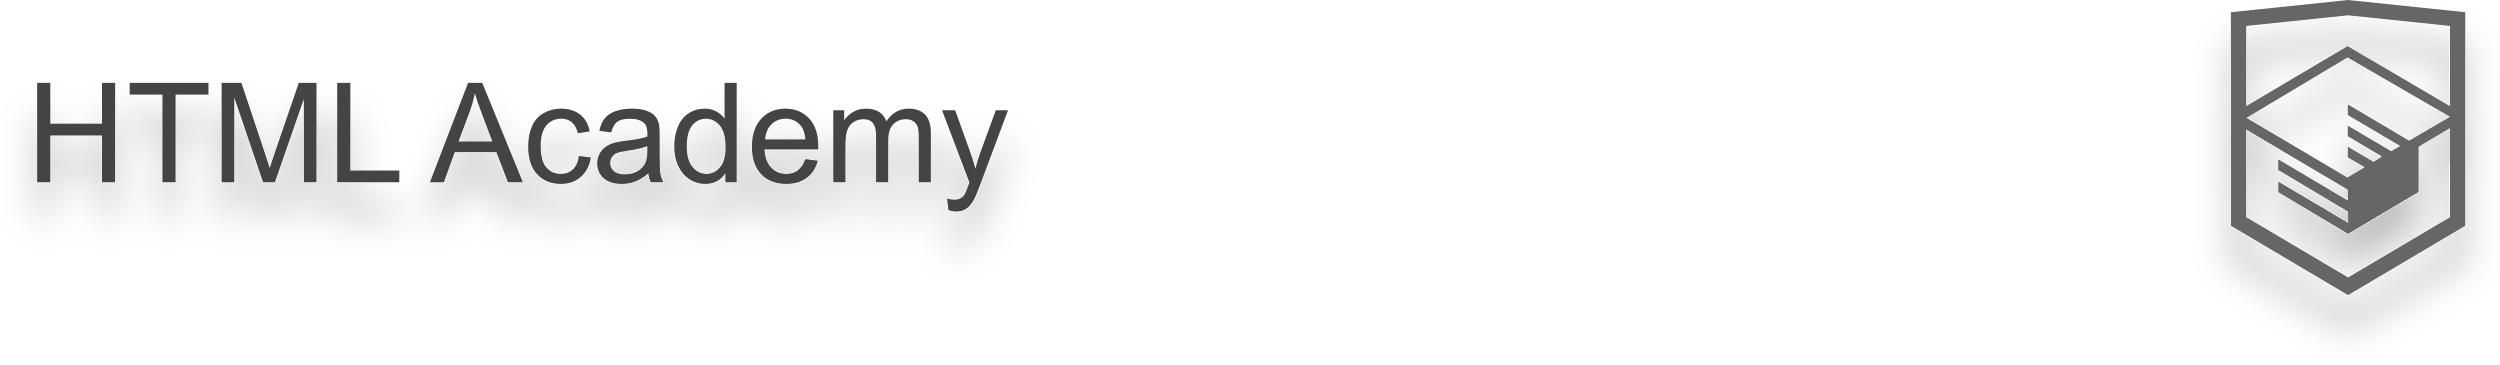
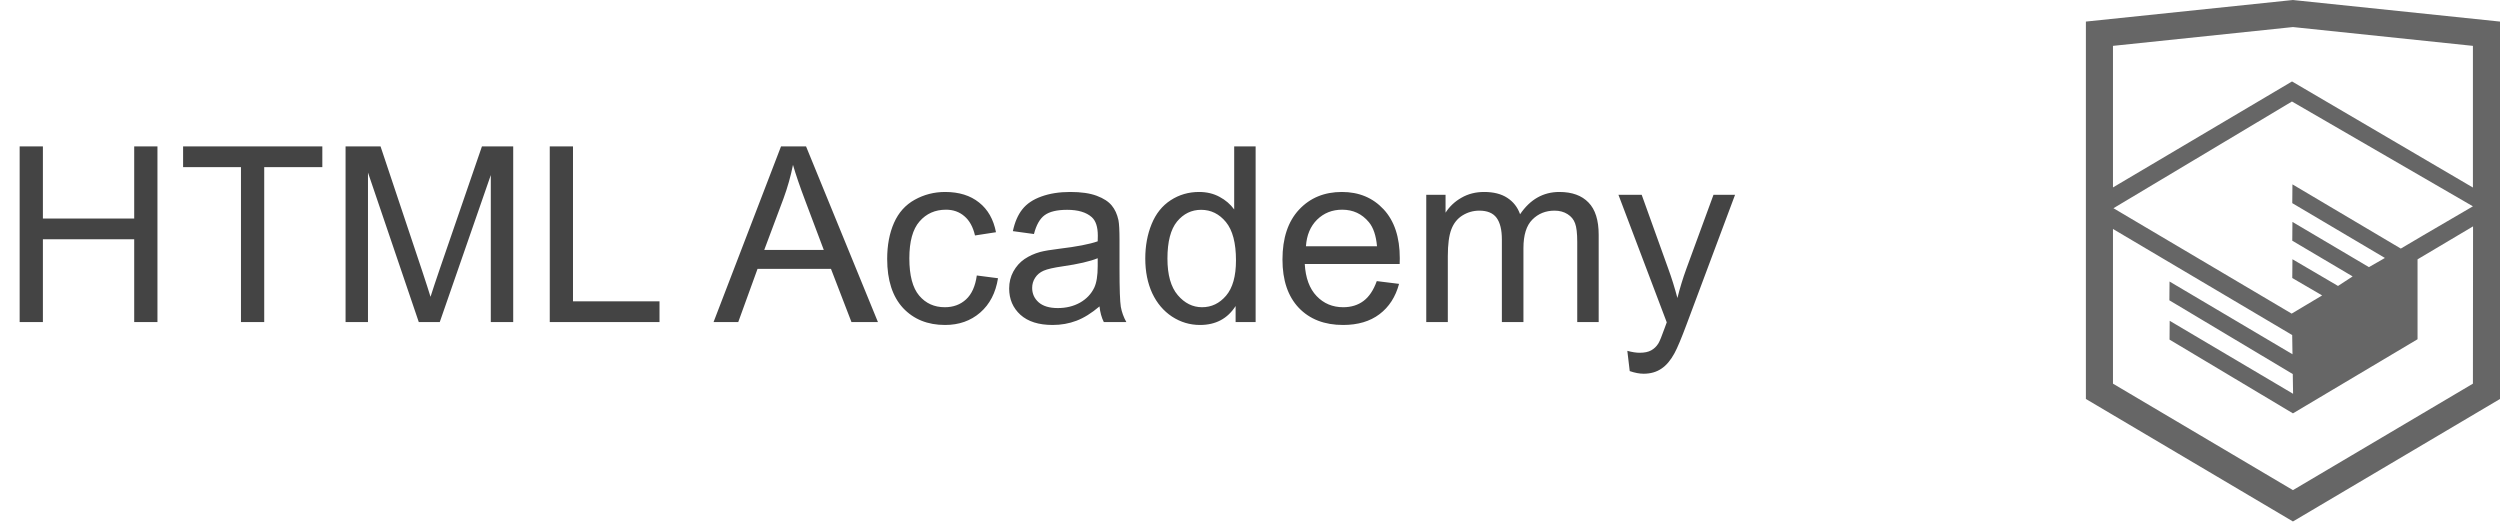
- <svg xmlns="http://www.w3.org/2000/svg" width="288" height="42" viewBox="0 0 288 42" fill="none">
-   <g filter="url(#filter0_d)">
-     <path d="M4.281 21V9.547H5.797V14.25H11.75V9.547H13.266V21H11.75V15.602H5.797V21H4.281ZM18.711 21V10.898H14.938V9.547H24.016V10.898H20.227V21H18.711ZM25.531 21V9.547H27.812L30.523 17.656C30.773 18.412 30.956 18.977 31.07 19.352C31.201 18.935 31.404 18.323 31.68 17.516L34.422 9.547H36.461V21H35V11.414L31.672 21H30.305L26.992 11.25V21H25.531ZM38.844 21V9.547H40.359V19.648H46V21H38.844ZM49.523 21L53.922 9.547H55.555L60.242 21H58.516L57.18 17.531H52.391L51.133 21H49.523ZM52.828 16.297H56.711L55.516 13.125C55.151 12.162 54.88 11.37 54.703 10.75C54.557 11.484 54.352 12.213 54.086 12.938L52.828 16.297ZM66.688 17.961L68.07 18.141C67.919 19.094 67.531 19.841 66.906 20.383C66.287 20.919 65.523 21.188 64.617 21.188C63.482 21.188 62.568 20.818 61.875 20.078C61.188 19.333 60.844 18.268 60.844 16.883C60.844 15.987 60.992 15.203 61.289 14.531C61.586 13.859 62.036 13.357 62.641 13.023C63.25 12.685 63.911 12.516 64.625 12.516C65.526 12.516 66.263 12.745 66.836 13.203C67.409 13.656 67.776 14.302 67.938 15.141L66.57 15.352C66.44 14.794 66.208 14.375 65.875 14.094C65.547 13.812 65.148 13.672 64.68 13.672C63.971 13.672 63.396 13.927 62.953 14.438C62.51 14.943 62.289 15.745 62.289 16.844C62.289 17.958 62.503 18.768 62.93 19.273C63.357 19.779 63.914 20.031 64.602 20.031C65.154 20.031 65.615 19.862 65.984 19.523C66.354 19.185 66.588 18.664 66.688 17.961ZM74.688 19.977C74.167 20.419 73.664 20.732 73.18 20.914C72.701 21.096 72.185 21.188 71.633 21.188C70.721 21.188 70.021 20.966 69.531 20.523C69.042 20.076 68.797 19.505 68.797 18.812C68.797 18.406 68.888 18.037 69.07 17.703C69.258 17.365 69.5 17.094 69.797 16.891C70.099 16.688 70.438 16.534 70.812 16.43C71.088 16.357 71.505 16.287 72.062 16.219C73.198 16.083 74.034 15.922 74.57 15.734C74.576 15.542 74.578 15.419 74.578 15.367C74.578 14.794 74.445 14.391 74.18 14.156C73.82 13.838 73.287 13.68 72.578 13.68C71.917 13.68 71.427 13.797 71.109 14.031C70.797 14.26 70.565 14.669 70.414 15.258L69.039 15.07C69.164 14.482 69.37 14.008 69.656 13.648C69.943 13.284 70.357 13.005 70.898 12.812C71.44 12.615 72.068 12.516 72.781 12.516C73.49 12.516 74.065 12.599 74.508 12.766C74.951 12.932 75.276 13.143 75.484 13.398C75.693 13.648 75.838 13.966 75.922 14.352C75.969 14.591 75.992 15.023 75.992 15.648V17.523C75.992 18.831 76.021 19.659 76.078 20.008C76.141 20.352 76.26 20.682 76.438 21H74.969C74.823 20.708 74.729 20.367 74.688 19.977ZM74.57 16.836C74.06 17.044 73.294 17.221 72.273 17.367C71.695 17.451 71.287 17.544 71.047 17.648C70.807 17.753 70.622 17.906 70.492 18.109C70.362 18.307 70.297 18.529 70.297 18.773C70.297 19.148 70.438 19.461 70.719 19.711C71.005 19.961 71.422 20.086 71.969 20.086C72.51 20.086 72.992 19.969 73.414 19.734C73.836 19.495 74.146 19.169 74.344 18.758C74.495 18.44 74.57 17.971 74.57 17.352V16.836ZM83.562 21V19.953C83.037 20.776 82.263 21.188 81.242 21.188C80.581 21.188 79.971 21.005 79.414 20.641C78.862 20.276 78.432 19.768 78.125 19.117C77.823 18.461 77.672 17.708 77.672 16.859C77.672 16.031 77.81 15.281 78.086 14.609C78.362 13.932 78.776 13.414 79.328 13.055C79.88 12.695 80.497 12.516 81.18 12.516C81.68 12.516 82.125 12.622 82.516 12.836C82.906 13.044 83.224 13.318 83.469 13.656V9.547H84.867V21H83.562ZM79.117 16.859C79.117 17.922 79.341 18.716 79.789 19.242C80.237 19.768 80.766 20.031 81.375 20.031C81.99 20.031 82.51 19.781 82.938 19.281C83.37 18.776 83.586 18.008 83.586 16.977C83.586 15.841 83.367 15.008 82.93 14.477C82.492 13.945 81.953 13.68 81.312 13.68C80.688 13.68 80.164 13.935 79.742 14.445C79.326 14.956 79.117 15.76 79.117 16.859ZM92.766 18.328L94.219 18.508C93.99 19.357 93.565 20.016 92.945 20.484C92.326 20.953 91.534 21.188 90.57 21.188C89.357 21.188 88.393 20.815 87.68 20.07C86.971 19.32 86.617 18.271 86.617 16.922C86.617 15.526 86.977 14.443 87.695 13.672C88.414 12.901 89.346 12.516 90.492 12.516C91.602 12.516 92.508 12.893 93.211 13.648C93.914 14.404 94.266 15.466 94.266 16.836C94.266 16.919 94.263 17.044 94.258 17.211H88.07C88.122 18.122 88.38 18.82 88.844 19.305C89.307 19.789 89.885 20.031 90.578 20.031C91.094 20.031 91.534 19.896 91.898 19.625C92.263 19.354 92.552 18.922 92.766 18.328ZM88.148 16.055H92.781C92.719 15.357 92.542 14.833 92.25 14.484C91.802 13.943 91.221 13.672 90.508 13.672C89.862 13.672 89.318 13.888 88.875 14.32C88.438 14.753 88.195 15.331 88.148 16.055ZM95.992 21V12.703H97.25V13.867C97.51 13.461 97.857 13.135 98.289 12.891C98.721 12.641 99.213 12.516 99.766 12.516C100.38 12.516 100.883 12.643 101.273 12.898C101.669 13.154 101.948 13.51 102.109 13.969C102.766 13 103.62 12.516 104.672 12.516C105.495 12.516 106.128 12.745 106.57 13.203C107.013 13.656 107.234 14.357 107.234 15.305V21H105.836V15.773C105.836 15.211 105.789 14.807 105.695 14.562C105.607 14.312 105.443 14.112 105.203 13.961C104.964 13.81 104.682 13.734 104.359 13.734C103.776 13.734 103.292 13.93 102.906 14.32C102.521 14.706 102.328 15.325 102.328 16.18V21H100.922V15.609C100.922 14.984 100.807 14.516 100.578 14.203C100.349 13.891 99.974 13.734 99.453 13.734C99.057 13.734 98.69 13.838 98.352 14.047C98.018 14.255 97.776 14.56 97.625 14.961C97.474 15.362 97.398 15.94 97.398 16.695V21H95.992ZM109.258 24.195L109.102 22.875C109.409 22.958 109.677 23 109.906 23C110.219 23 110.469 22.948 110.656 22.844C110.844 22.74 110.997 22.594 111.117 22.406C111.206 22.266 111.349 21.917 111.547 21.359C111.573 21.281 111.615 21.167 111.672 21.016L108.523 12.703H110.039L111.766 17.508C111.99 18.117 112.19 18.758 112.367 19.43C112.529 18.784 112.721 18.154 112.945 17.539L114.719 12.703H116.125L112.969 21.141C112.63 22.052 112.367 22.68 112.18 23.023C111.93 23.487 111.643 23.826 111.32 24.039C110.997 24.258 110.612 24.367 110.164 24.367C109.893 24.367 109.591 24.31 109.258 24.195Z" fill="#444444" />
-     <path d="M270.643 0.016L270.5 0L257 1.407V26.013L270.5 34L284 26.013V1.407L270.643 0.016ZM282.234 25.015L270.5 31.957L258.766 25.015V14.929L270.451 21.845L270.47 23.098L262.454 18.355L262.443 19.58L270.489 24.389L270.509 25.675L262.464 20.917L262.454 22.143L270.5 26.951L278.624 22.118V20.893V16.909L282.243 14.759L282.234 25.015ZM282.234 13.452L279.015 15.332L277.533 16.207L270.467 12.02L270.456 13.245L276.496 16.818L276.443 16.849L276.313 16.925L275.454 17.417L270.467 14.469L270.456 15.694L274.392 18.022L273.459 18.631L273.438 18.644L270.467 16.902L270.456 18.127L272.403 19.262L270.416 20.448L258.797 13.576L270.435 6.618L282.234 13.452ZM282.234 12.227L270.44 5.311L258.766 12.22V2.99L270.5 1.764L282.234 2.99V12.227Z" fill="#666666" />
-   </g>
-   <defs>
-     <filter id="filter0_d" x="0.281" y="0" width="287.719" height="42" filterUnits="userSpaceOnUse" color-interpolation-filters="sRGB">
-       <feFlood flood-opacity="0" result="BackgroundImageFix" />
-       <feColorMatrix in="SourceAlpha" type="matrix" values="0 0 0 0 0 0 0 0 0 0 0 0 0 0 0 0 0 0 127 0" result="hardAlpha" />
-       <feOffset dy="4" />
-       <feGaussianBlur stdDeviation="2" />
-       <feComposite in2="hardAlpha" operator="out" />
-       <feColorMatrix type="matrix" values="0 0 0 0 0 0 0 0 0 0 0 0 0 0 0 0 0 0 0.25 0" />
-       <feBlend mode="normal" in2="BackgroundImageFix" result="effect1_dropShadow" />
-       <feBlend mode="normal" in="SourceGraphic" in2="effect1_dropShadow" result="shape" />
-     </filter>
-   </defs>
+ <svg xmlns="http://www.w3.org/2000/svg" width="163" height="34" viewBox="0 0 163 34" fill="none">
+   <path d="M1.281 21V9.547H2.797V14.25H8.75V9.547H10.266V21H8.75V15.602H2.797V21H1.281ZM15.711 21V10.898H11.938V9.547H21.016V10.898H17.227V21H15.711ZM22.531 21V9.547H24.812L27.523 17.656C27.773 18.412 27.956 18.977 28.07 19.352C28.201 18.935 28.404 18.323 28.68 17.516L31.422 9.547H33.461V21H32V11.414L28.672 21H27.305L23.992 11.25V21H22.531ZM35.844 21V9.547H37.359V19.648H43V21H35.844ZM46.523 21L50.922 9.547H52.555L57.242 21H55.516L54.18 17.531H49.391L48.133 21H46.523ZM49.828 16.297H53.711L52.516 13.125C52.151 12.162 51.88 11.37 51.703 10.75C51.557 11.484 51.352 12.213 51.086 12.938L49.828 16.297ZM63.688 17.961L65.07 18.141C64.919 19.094 64.531 19.841 63.906 20.383C63.286 20.919 62.523 21.188 61.617 21.188C60.482 21.188 59.568 20.818 58.875 20.078C58.188 19.333 57.844 18.268 57.844 16.883C57.844 15.987 57.992 15.203 58.289 14.531C58.586 13.859 59.036 13.357 59.641 13.023C60.25 12.685 60.911 12.516 61.625 12.516C62.526 12.516 63.263 12.745 63.836 13.203C64.409 13.656 64.776 14.302 64.938 15.141L63.57 15.352C63.44 14.794 63.208 14.375 62.875 14.094C62.547 13.812 62.148 13.672 61.68 13.672C60.971 13.672 60.396 13.927 59.953 14.438C59.51 14.943 59.289 15.745 59.289 16.844C59.289 17.958 59.503 18.768 59.93 19.273C60.357 19.779 60.914 20.031 61.602 20.031C62.154 20.031 62.615 19.862 62.984 19.523C63.354 19.185 63.589 18.664 63.688 17.961ZM71.688 19.977C71.167 20.419 70.664 20.732 70.18 20.914C69.701 21.096 69.185 21.188 68.633 21.188C67.721 21.188 67.021 20.966 66.531 20.523C66.042 20.076 65.797 19.505 65.797 18.812C65.797 18.406 65.888 18.037 66.07 17.703C66.258 17.365 66.5 17.094 66.797 16.891C67.099 16.688 67.438 16.534 67.812 16.43C68.088 16.357 68.505 16.287 69.062 16.219C70.198 16.083 71.034 15.922 71.57 15.734C71.576 15.542 71.578 15.419 71.578 15.367C71.578 14.794 71.445 14.391 71.18 14.156C70.82 13.838 70.287 13.68 69.578 13.68C68.917 13.68 68.427 13.797 68.109 14.031C67.797 14.26 67.565 14.669 67.414 15.258L66.039 15.07C66.164 14.482 66.37 14.008 66.656 13.648C66.943 13.284 67.357 13.005 67.898 12.812C68.44 12.615 69.068 12.516 69.781 12.516C70.49 12.516 71.065 12.599 71.508 12.766C71.951 12.932 72.276 13.143 72.484 13.398C72.693 13.648 72.838 13.966 72.922 14.352C72.969 14.591 72.992 15.023 72.992 15.648V17.523C72.992 18.831 73.021 19.659 73.078 20.008C73.141 20.352 73.26 20.682 73.438 21H71.969C71.823 20.708 71.729 20.367 71.688 19.977ZM71.57 16.836C71.06 17.044 70.294 17.221 69.273 17.367C68.695 17.451 68.287 17.544 68.047 17.648C67.807 17.753 67.622 17.906 67.492 18.109C67.362 18.307 67.297 18.529 67.297 18.773C67.297 19.148 67.438 19.461 67.719 19.711C68.005 19.961 68.422 20.086 68.969 20.086C69.51 20.086 69.992 19.969 70.414 19.734C70.836 19.495 71.146 19.169 71.344 18.758C71.495 18.44 71.57 17.971 71.57 17.352V16.836ZM80.562 21V19.953C80.037 20.776 79.263 21.188 78.242 21.188C77.581 21.188 76.971 21.005 76.414 20.641C75.862 20.276 75.432 19.768 75.125 19.117C74.823 18.461 74.672 17.708 74.672 16.859C74.672 16.031 74.81 15.281 75.086 14.609C75.362 13.932 75.776 13.414 76.328 13.055C76.88 12.695 77.497 12.516 78.18 12.516C78.68 12.516 79.125 12.622 79.516 12.836C79.906 13.044 80.224 13.318 80.469 13.656V9.547H81.867V21H80.562ZM76.117 16.859C76.117 17.922 76.341 18.716 76.789 19.242C77.237 19.768 77.766 20.031 78.375 20.031C78.99 20.031 79.51 19.781 79.938 19.281C80.37 18.776 80.586 18.008 80.586 16.977C80.586 15.841 80.367 15.008 79.93 14.477C79.492 13.945 78.953 13.68 78.312 13.68C77.688 13.68 77.164 13.935 76.742 14.445C76.326 14.956 76.117 15.76 76.117 16.859ZM89.766 18.328L91.219 18.508C90.99 19.357 90.565 20.016 89.945 20.484C89.326 20.953 88.534 21.188 87.57 21.188C86.357 21.188 85.393 20.815 84.68 20.07C83.971 19.32 83.617 18.271 83.617 16.922C83.617 15.526 83.977 14.443 84.695 13.672C85.414 12.901 86.346 12.516 87.492 12.516C88.602 12.516 89.508 12.893 90.211 13.648C90.914 14.404 91.266 15.466 91.266 16.836C91.266 16.919 91.263 17.044 91.258 17.211H85.07C85.122 18.122 85.38 18.82 85.844 19.305C86.307 19.789 86.885 20.031 87.578 20.031C88.094 20.031 88.534 19.896 88.898 19.625C89.263 19.354 89.552 18.922 89.766 18.328ZM85.148 16.055H89.781C89.719 15.357 89.542 14.833 89.25 14.484C88.802 13.943 88.221 13.672 87.508 13.672C86.862 13.672 86.318 13.888 85.875 14.32C85.438 14.753 85.195 15.331 85.148 16.055ZM92.992 21V12.703H94.25V13.867C94.51 13.461 94.857 13.135 95.289 12.891C95.721 12.641 96.213 12.516 96.766 12.516C97.38 12.516 97.883 12.643 98.273 12.898C98.669 13.154 98.948 13.51 99.109 13.969C99.766 13 100.62 12.516 101.672 12.516C102.495 12.516 103.128 12.745 103.57 13.203C104.013 13.656 104.234 14.357 104.234 15.305V21H102.836V15.773C102.836 15.211 102.789 14.807 102.695 14.562C102.607 14.312 102.443 14.112 102.203 13.961C101.964 13.81 101.682 13.734 101.359 13.734C100.776 13.734 100.292 13.93 99.906 14.32C99.521 14.706 99.328 15.325 99.328 16.18V21H97.922V15.609C97.922 14.984 97.807 14.516 97.578 14.203C97.349 13.891 96.974 13.734 96.453 13.734C96.057 13.734 95.69 13.838 95.352 14.047C95.018 14.255 94.776 14.56 94.625 14.961C94.474 15.362 94.398 15.94 94.398 16.695V21H92.992ZM106.258 24.195L106.102 22.875C106.409 22.958 106.677 23 106.906 23C107.219 23 107.469 22.948 107.656 22.844C107.844 22.74 107.997 22.594 108.117 22.406C108.206 22.266 108.349 21.917 108.547 21.359C108.573 21.281 108.615 21.167 108.672 21.016L105.523 12.703H107.039L108.766 17.508C108.99 18.117 109.19 18.758 109.367 19.43C109.529 18.784 109.721 18.154 109.945 17.539L111.719 12.703H113.125L109.969 21.141C109.63 22.052 109.367 22.68 109.18 23.023C108.93 23.487 108.643 23.826 108.32 24.039C107.997 24.258 107.612 24.367 107.164 24.367C106.893 24.367 106.591 24.31 106.258 24.195Z" fill="#444444" />
+   <path d="M149.643 0.016L149.5 0L136 1.407V26.013L149.5 34L163 26.013V1.407L149.643 0.016ZM161.234 25.015L149.5 31.957L137.766 25.015V14.929L149.451 21.845L149.47 23.098L141.454 18.355L141.443 19.58L149.489 24.389L149.509 25.675L141.464 20.917L141.454 22.143L149.5 26.951L157.624 22.118V20.893V16.909L161.243 14.759L161.234 25.015ZM161.234 13.452L158.015 15.332L156.533 16.207L149.467 12.02L149.456 13.245L155.496 16.818L155.443 16.849L155.313 16.925L154.454 17.417L149.467 14.469L149.456 15.694L153.392 18.022L152.459 18.631L152.438 18.644L149.467 16.902L149.456 18.127L151.403 19.262L149.416 20.448L137.797 13.576L149.435 6.618L161.234 13.452ZM161.234 12.227L149.44 5.311L137.766 12.22V2.99L149.5 1.764L161.234 2.99V12.227Z" fill="#666666" />
</svg>
